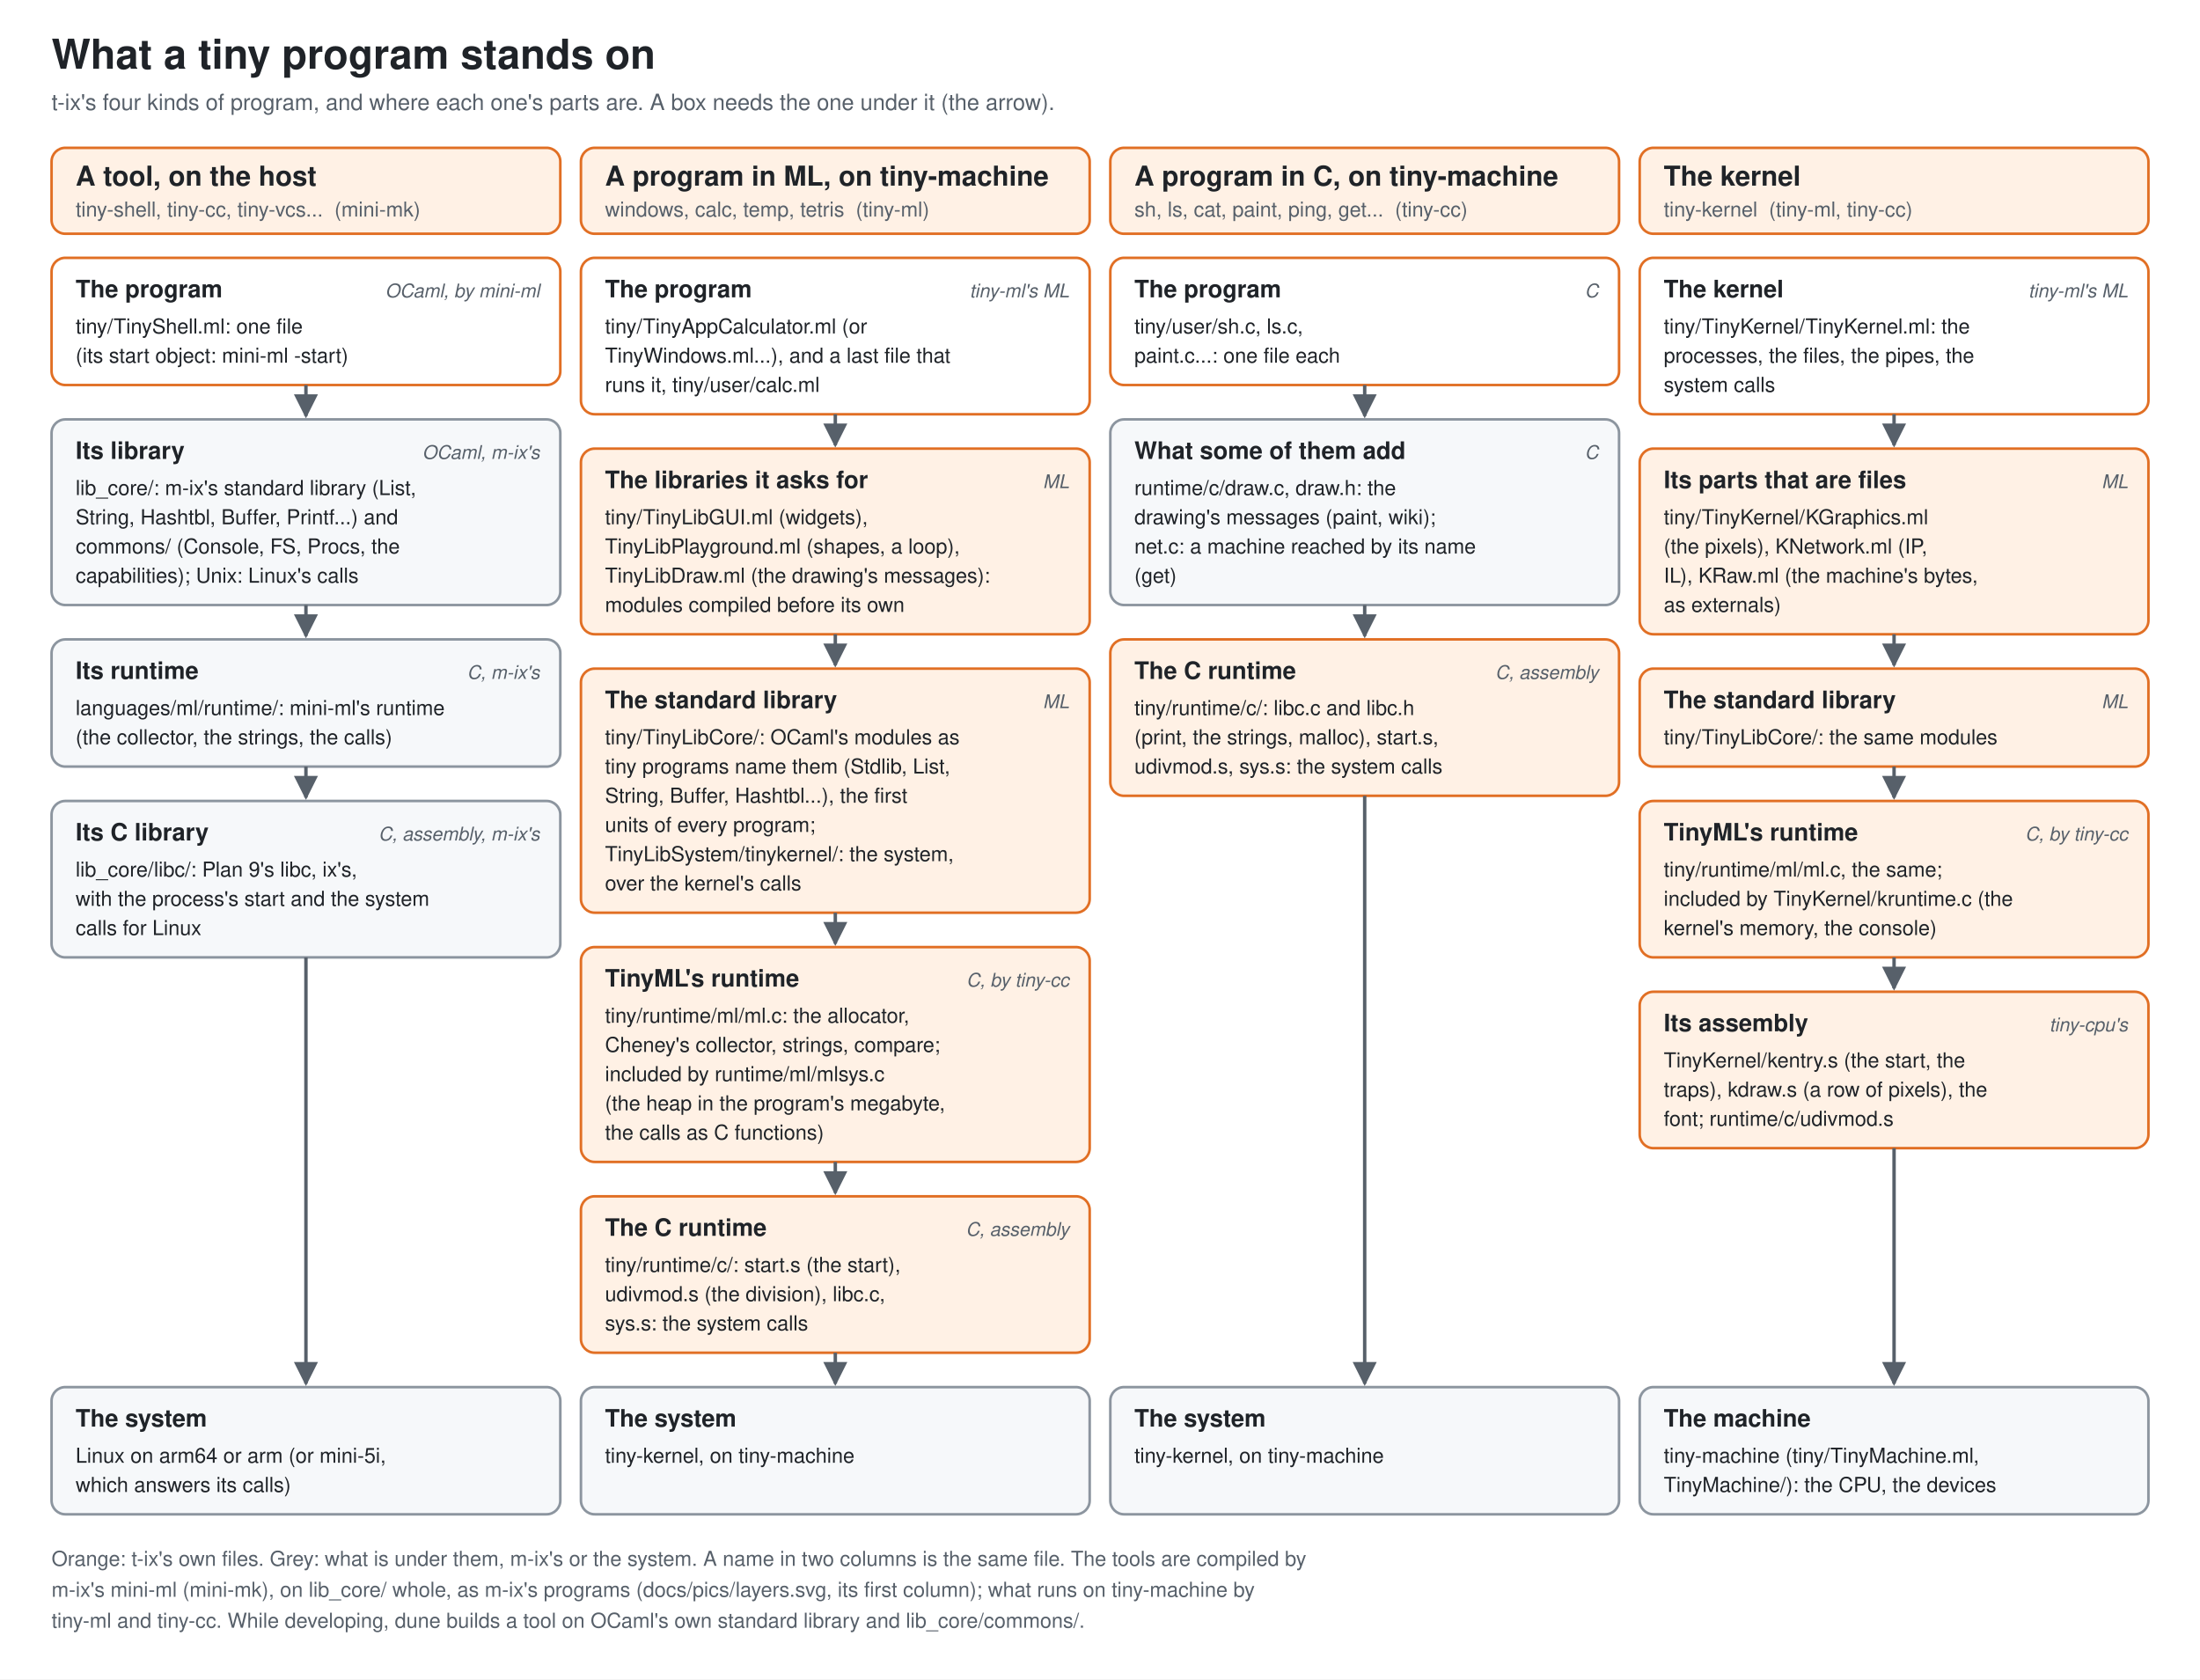
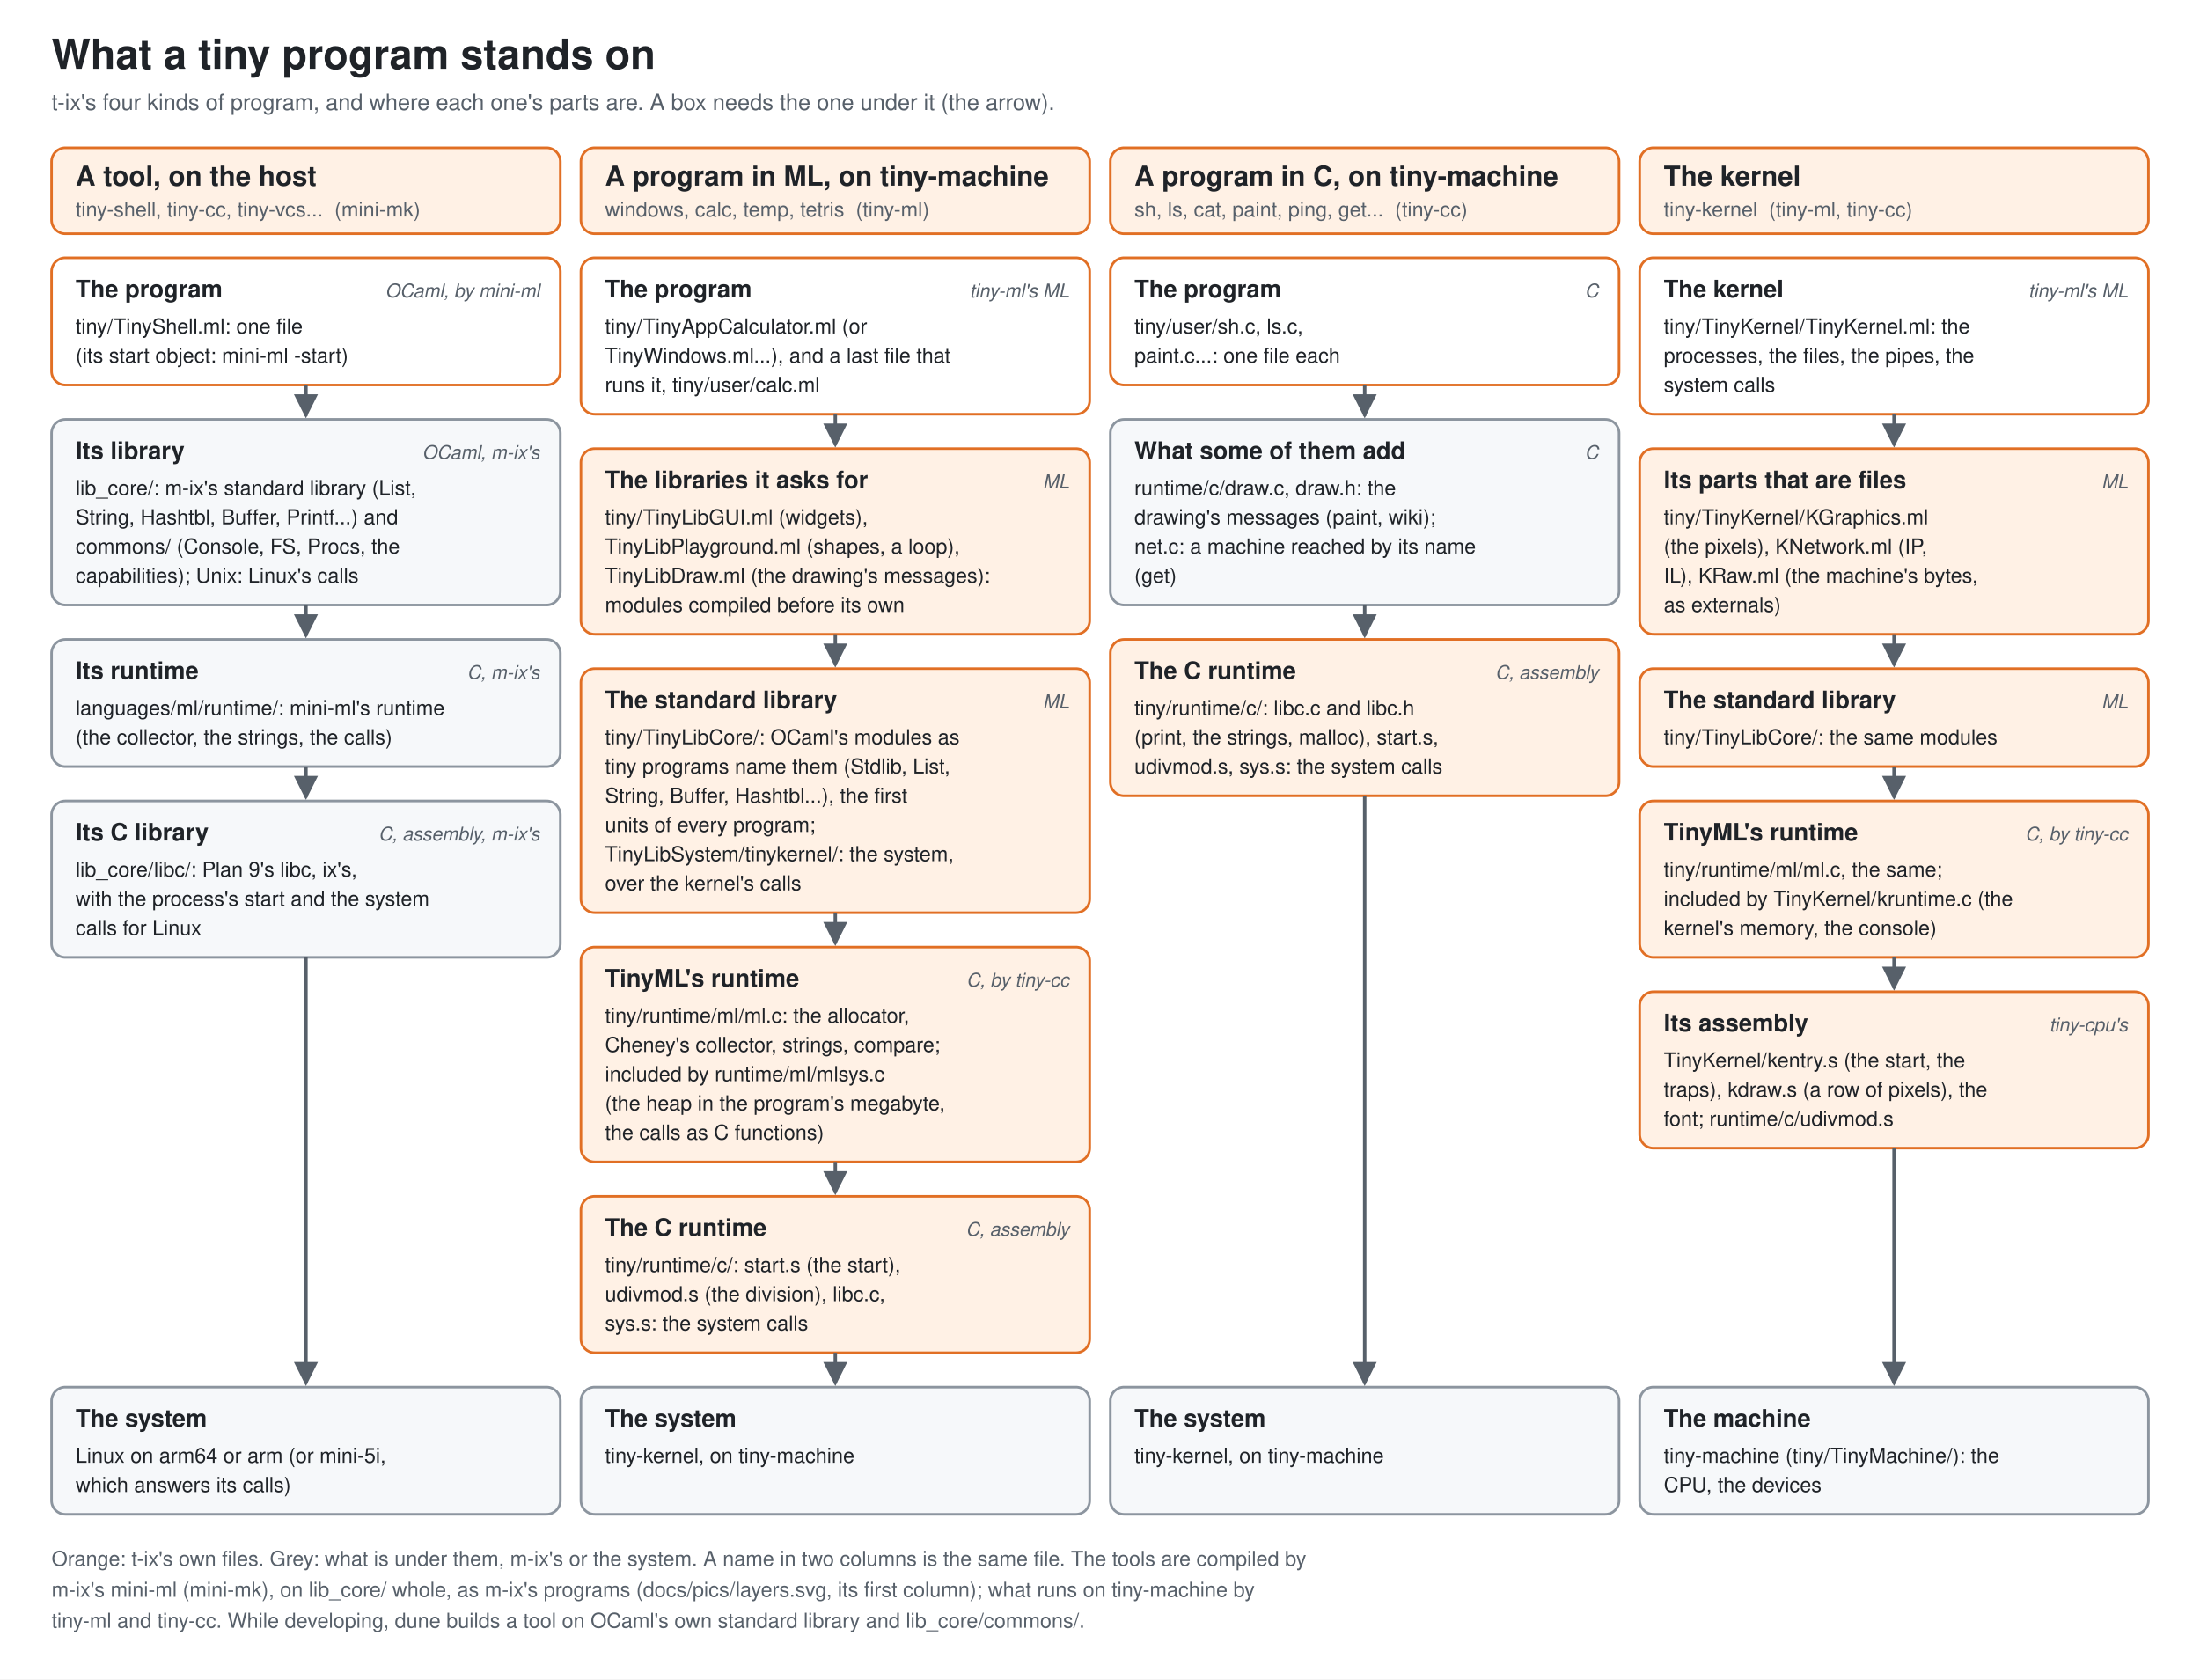
<svg xmlns="http://www.w3.org/2000/svg" viewBox="0 0 1280 977" width="1280" height="977" font-family="-apple-system, BlinkMacSystemFont, 'Segoe UI', Helvetica, Arial, sans-serif">
  <defs>
    <marker id="a" viewBox="0 0 10 10" refX="9" refY="5" markerWidth="7" markerHeight="7" orient="auto-start-reverse">
      <path d="M0 0L10 5L0 10z" fill="#57606a" />
    </marker>
  </defs>
  <rect width="1280" height="977" fill="#ffffff" />
  <text x="30" y="40" font-size="24" font-weight="600" fill="#1f2328" text-anchor="start" xml:space="preserve">What a tiny program stands on</text>
  <text x="30" y="64" font-size="13" font-weight="normal" fill="#57606a" text-anchor="start" xml:space="preserve">t-ix's four kinds of program, and where each one's parts are. A box needs the one under it (the arrow).</text>
  <rect x="30" y="86" width="296" height="50" rx="8" fill="#fff1e5" stroke="#e16f24" stroke-width="1.5" />
  <text x="44" y="108" font-size="16" font-weight="600" fill="#1f2328" text-anchor="start" xml:space="preserve">A tool, on the host</text>
  <text x="44" y="126" font-size="12" font-weight="normal" fill="#57606a" text-anchor="start" xml:space="preserve">tiny-shell, tiny-cc, tiny-vcs...  (mini-mk)</text>
  <rect x="30" y="150" width="296" height="74" rx="8" fill="#ffffff" stroke="#e16f24" stroke-width="1.5" />
  <text x="44" y="173" font-size="14" font-weight="600" fill="#1f2328" text-anchor="start" xml:space="preserve">The program</text>
  <text x="314" y="173" font-size="11" font-weight="normal" fill="#57606a" text-anchor="end" font-style="italic" xml:space="preserve">OCaml, by mini-ml</text>
  <text x="44" y="194" font-size="12" font-weight="normal" fill="#1f2328" text-anchor="start" xml:space="preserve">tiny/TinyShell.ml: one file</text>
  <text x="44" y="211" font-size="12" font-weight="normal" fill="#1f2328" text-anchor="start" xml:space="preserve">(its start object: mini-ml -start)</text>
  <line x1="178" y1="224" x2="178" y2="242" stroke="#57606a" stroke-width="2" marker-end="url(#a)" />
  <rect x="30" y="244" width="296" height="108" rx="8" fill="#f6f8fa" stroke="#8c959f" stroke-width="1.5" />
  <text x="44" y="267" font-size="14" font-weight="600" fill="#1f2328" text-anchor="start" xml:space="preserve">Its library</text>
  <text x="314" y="267" font-size="11" font-weight="normal" fill="#57606a" text-anchor="end" font-style="italic" xml:space="preserve">OCaml, m-ix's</text>
  <text x="44" y="288" font-size="12" font-weight="normal" fill="#1f2328" text-anchor="start" xml:space="preserve">lib_core/: m-ix's standard library (List,</text>
  <text x="44" y="305" font-size="12" font-weight="normal" fill="#1f2328" text-anchor="start" xml:space="preserve">String, Hashtbl, Buffer, Printf...) and</text>
  <text x="44" y="322" font-size="12" font-weight="normal" fill="#1f2328" text-anchor="start" xml:space="preserve">commons/ (Console, FS, Procs, the</text>
  <text x="44" y="339" font-size="12" font-weight="normal" fill="#1f2328" text-anchor="start" xml:space="preserve">capabilities); Unix: Linux's calls</text>
  <line x1="178" y1="352" x2="178" y2="370" stroke="#57606a" stroke-width="2" marker-end="url(#a)" />
  <rect x="30" y="372" width="296" height="74" rx="8" fill="#f6f8fa" stroke="#8c959f" stroke-width="1.5" />
  <text x="44" y="395" font-size="14" font-weight="600" fill="#1f2328" text-anchor="start" xml:space="preserve">Its runtime</text>
  <text x="314" y="395" font-size="11" font-weight="normal" fill="#57606a" text-anchor="end" font-style="italic" xml:space="preserve">C, m-ix's</text>
  <text x="44" y="416" font-size="12" font-weight="normal" fill="#1f2328" text-anchor="start" xml:space="preserve">languages/ml/runtime/: mini-ml's runtime</text>
  <text x="44" y="433" font-size="12" font-weight="normal" fill="#1f2328" text-anchor="start" xml:space="preserve">(the collector, the strings, the calls)</text>
  <line x1="178" y1="446" x2="178" y2="464" stroke="#57606a" stroke-width="2" marker-end="url(#a)" />
  <rect x="30" y="466" width="296" height="91" rx="8" fill="#f6f8fa" stroke="#8c959f" stroke-width="1.5" />
  <text x="44" y="489" font-size="14" font-weight="600" fill="#1f2328" text-anchor="start" xml:space="preserve">Its C library</text>
  <text x="314" y="489" font-size="11" font-weight="normal" fill="#57606a" text-anchor="end" font-style="italic" xml:space="preserve">C, assembly, m-ix's</text>
  <text x="44" y="510" font-size="12" font-weight="normal" fill="#1f2328" text-anchor="start" xml:space="preserve">lib_core/libc/: Plan 9's libc, ix's,</text>
  <text x="44" y="527" font-size="12" font-weight="normal" fill="#1f2328" text-anchor="start" xml:space="preserve">with the process's start and the system</text>
  <text x="44" y="544" font-size="12" font-weight="normal" fill="#1f2328" text-anchor="start" xml:space="preserve">calls for Linux</text>
  <line x1="178" y1="557" x2="178" y2="805" stroke="#57606a" stroke-width="2" marker-end="url(#a)" />
  <rect x="30" y="807" width="296" height="74" rx="8" fill="#f6f8fa" stroke="#8c959f" stroke-width="1.5" />
  <text x="44" y="830" font-size="14" font-weight="600" fill="#1f2328" text-anchor="start" xml:space="preserve">The system</text>
  <text x="44" y="851" font-size="12" font-weight="normal" fill="#1f2328" text-anchor="start" xml:space="preserve">Linux on arm64 or arm (or mini-5i,</text>
  <text x="44" y="868" font-size="12" font-weight="normal" fill="#1f2328" text-anchor="start" xml:space="preserve">which answers its calls)</text>
  <rect x="338" y="86" width="296" height="50" rx="8" fill="#fff1e5" stroke="#e16f24" stroke-width="1.5" />
  <text x="352" y="108" font-size="16" font-weight="600" fill="#1f2328" text-anchor="start" xml:space="preserve">A program in ML, on tiny-machine</text>
  <text x="352" y="126" font-size="12" font-weight="normal" fill="#57606a" text-anchor="start" xml:space="preserve">windows, calc, temp, tetris  (tiny-ml)</text>
  <rect x="338" y="150" width="296" height="91" rx="8" fill="#ffffff" stroke="#e16f24" stroke-width="1.5" />
  <text x="352" y="173" font-size="14" font-weight="600" fill="#1f2328" text-anchor="start" xml:space="preserve">The program</text>
  <text x="622" y="173" font-size="11" font-weight="normal" fill="#57606a" text-anchor="end" font-style="italic" xml:space="preserve">tiny-ml's ML</text>
  <text x="352" y="194" font-size="12" font-weight="normal" fill="#1f2328" text-anchor="start" xml:space="preserve">tiny/TinyAppCalculator.ml (or</text>
  <text x="352" y="211" font-size="12" font-weight="normal" fill="#1f2328" text-anchor="start" xml:space="preserve">TinyWindows.ml...), and a last file that</text>
  <text x="352" y="228" font-size="12" font-weight="normal" fill="#1f2328" text-anchor="start" xml:space="preserve">runs it, tiny/user/calc.ml</text>
  <line x1="486" y1="241" x2="486" y2="259" stroke="#57606a" stroke-width="2" marker-end="url(#a)" />
  <rect x="338" y="261" width="296" height="108" rx="8" fill="#fff1e5" stroke="#e16f24" stroke-width="1.5" />
  <text x="352" y="284" font-size="14" font-weight="600" fill="#1f2328" text-anchor="start" xml:space="preserve">The libraries it asks for</text>
  <text x="622" y="284" font-size="11" font-weight="normal" fill="#57606a" text-anchor="end" font-style="italic" xml:space="preserve">ML</text>
  <text x="352" y="305" font-size="12" font-weight="normal" fill="#1f2328" text-anchor="start" xml:space="preserve">tiny/TinyLibGUI.ml (widgets),</text>
  <text x="352" y="322" font-size="12" font-weight="normal" fill="#1f2328" text-anchor="start" xml:space="preserve">TinyLibPlayground.ml (shapes, a loop),</text>
  <text x="352" y="339" font-size="12" font-weight="normal" fill="#1f2328" text-anchor="start" xml:space="preserve">TinyLibDraw.ml (the drawing's messages):</text>
  <text x="352" y="356" font-size="12" font-weight="normal" fill="#1f2328" text-anchor="start" xml:space="preserve">modules compiled before its own</text>
  <line x1="486" y1="369" x2="486" y2="387" stroke="#57606a" stroke-width="2" marker-end="url(#a)" />
  <rect x="338" y="389" width="296" height="142" rx="8" fill="#fff1e5" stroke="#e16f24" stroke-width="1.5" />
  <text x="352" y="412" font-size="14" font-weight="600" fill="#1f2328" text-anchor="start" xml:space="preserve">The standard library</text>
  <text x="622" y="412" font-size="11" font-weight="normal" fill="#57606a" text-anchor="end" font-style="italic" xml:space="preserve">ML</text>
  <text x="352" y="433" font-size="12" font-weight="normal" fill="#1f2328" text-anchor="start" xml:space="preserve">tiny/TinyLibCore/: OCaml's modules as</text>
  <text x="352" y="450" font-size="12" font-weight="normal" fill="#1f2328" text-anchor="start" xml:space="preserve">tiny programs name them (Stdlib, List,</text>
  <text x="352" y="467" font-size="12" font-weight="normal" fill="#1f2328" text-anchor="start" xml:space="preserve">String, Buffer, Hashtbl...), the first</text>
  <text x="352" y="484" font-size="12" font-weight="normal" fill="#1f2328" text-anchor="start" xml:space="preserve">units of every program;</text>
  <text x="352" y="501" font-size="12" font-weight="normal" fill="#1f2328" text-anchor="start" xml:space="preserve">TinyLibSystem/tinykernel/: the system,</text>
  <text x="352" y="518" font-size="12" font-weight="normal" fill="#1f2328" text-anchor="start" xml:space="preserve">over the kernel's calls</text>
  <line x1="486" y1="531" x2="486" y2="549" stroke="#57606a" stroke-width="2" marker-end="url(#a)" />
  <rect x="338" y="551" width="296" height="125" rx="8" fill="#fff1e5" stroke="#e16f24" stroke-width="1.5" />
  <text x="352" y="574" font-size="14" font-weight="600" fill="#1f2328" text-anchor="start" xml:space="preserve">TinyML's runtime</text>
  <text x="622" y="574" font-size="11" font-weight="normal" fill="#57606a" text-anchor="end" font-style="italic" xml:space="preserve">C, by tiny-cc</text>
  <text x="352" y="595" font-size="12" font-weight="normal" fill="#1f2328" text-anchor="start" xml:space="preserve">tiny/runtime/ml/ml.c: the allocator,</text>
  <text x="352" y="612" font-size="12" font-weight="normal" fill="#1f2328" text-anchor="start" xml:space="preserve">Cheney's collector, strings, compare;</text>
  <text x="352" y="629" font-size="12" font-weight="normal" fill="#1f2328" text-anchor="start" xml:space="preserve">included by runtime/ml/mlsys.c</text>
  <text x="352" y="646" font-size="12" font-weight="normal" fill="#1f2328" text-anchor="start" xml:space="preserve">(the heap in the program's megabyte,</text>
  <text x="352" y="663" font-size="12" font-weight="normal" fill="#1f2328" text-anchor="start" xml:space="preserve">the calls as C functions)</text>
  <line x1="486" y1="676" x2="486" y2="694" stroke="#57606a" stroke-width="2" marker-end="url(#a)" />
  <rect x="338" y="696" width="296" height="91" rx="8" fill="#fff1e5" stroke="#e16f24" stroke-width="1.5" />
  <text x="352" y="719" font-size="14" font-weight="600" fill="#1f2328" text-anchor="start" xml:space="preserve">The C runtime</text>
  <text x="622" y="719" font-size="11" font-weight="normal" fill="#57606a" text-anchor="end" font-style="italic" xml:space="preserve">C, assembly</text>
  <text x="352" y="740" font-size="12" font-weight="normal" fill="#1f2328" text-anchor="start" xml:space="preserve">tiny/runtime/c/: start.s (the start),</text>
  <text x="352" y="757" font-size="12" font-weight="normal" fill="#1f2328" text-anchor="start" xml:space="preserve">udivmod.s (the division), libc.c,</text>
  <text x="352" y="774" font-size="12" font-weight="normal" fill="#1f2328" text-anchor="start" xml:space="preserve">sys.s: the system calls</text>
  <line x1="486" y1="787" x2="486" y2="805" stroke="#57606a" stroke-width="2" marker-end="url(#a)" />
  <rect x="338" y="807" width="296" height="74" rx="8" fill="#f6f8fa" stroke="#8c959f" stroke-width="1.5" />
  <text x="352" y="830" font-size="14" font-weight="600" fill="#1f2328" text-anchor="start" xml:space="preserve">The system</text>
  <text x="352" y="851" font-size="12" font-weight="normal" fill="#1f2328" text-anchor="start" xml:space="preserve">tiny-kernel, on tiny-machine</text>
  <rect x="646" y="86" width="296" height="50" rx="8" fill="#fff1e5" stroke="#e16f24" stroke-width="1.5" />
  <text x="660" y="108" font-size="16" font-weight="600" fill="#1f2328" text-anchor="start" xml:space="preserve">A program in C, on tiny-machine</text>
  <text x="660" y="126" font-size="12" font-weight="normal" fill="#57606a" text-anchor="start" xml:space="preserve">sh, ls, cat, paint, ping, get...  (tiny-cc)</text>
  <rect x="646" y="150" width="296" height="74" rx="8" fill="#ffffff" stroke="#e16f24" stroke-width="1.5" />
  <text x="660" y="173" font-size="14" font-weight="600" fill="#1f2328" text-anchor="start" xml:space="preserve">The program</text>
  <text x="930" y="173" font-size="11" font-weight="normal" fill="#57606a" text-anchor="end" font-style="italic" xml:space="preserve">C</text>
  <text x="660" y="194" font-size="12" font-weight="normal" fill="#1f2328" text-anchor="start" xml:space="preserve">tiny/user/sh.c, ls.c,</text>
  <text x="660" y="211" font-size="12" font-weight="normal" fill="#1f2328" text-anchor="start" xml:space="preserve">paint.c...: one file each</text>
  <line x1="794" y1="224" x2="794" y2="242" stroke="#57606a" stroke-width="2" marker-end="url(#a)" />
  <rect x="646" y="244" width="296" height="108" rx="8" fill="#f6f8fa" stroke="#8c959f" stroke-width="1.5" />
  <text x="660" y="267" font-size="14" font-weight="600" fill="#1f2328" text-anchor="start" xml:space="preserve">What some of them add</text>
  <text x="930" y="267" font-size="11" font-weight="normal" fill="#57606a" text-anchor="end" font-style="italic" xml:space="preserve">C</text>
  <text x="660" y="288" font-size="12" font-weight="normal" fill="#1f2328" text-anchor="start" xml:space="preserve">runtime/c/draw.c, draw.h: the</text>
  <text x="660" y="305" font-size="12" font-weight="normal" fill="#1f2328" text-anchor="start" xml:space="preserve">drawing's messages (paint, wiki);</text>
  <text x="660" y="322" font-size="12" font-weight="normal" fill="#1f2328" text-anchor="start" xml:space="preserve">net.c: a machine reached by its name</text>
  <text x="660" y="339" font-size="12" font-weight="normal" fill="#1f2328" text-anchor="start" xml:space="preserve">(get)</text>
  <line x1="794" y1="352" x2="794" y2="370" stroke="#57606a" stroke-width="2" marker-end="url(#a)" />
  <rect x="646" y="372" width="296" height="91" rx="8" fill="#fff1e5" stroke="#e16f24" stroke-width="1.5" />
  <text x="660" y="395" font-size="14" font-weight="600" fill="#1f2328" text-anchor="start" xml:space="preserve">The C runtime</text>
  <text x="930" y="395" font-size="11" font-weight="normal" fill="#57606a" text-anchor="end" font-style="italic" xml:space="preserve">C, assembly</text>
  <text x="660" y="416" font-size="12" font-weight="normal" fill="#1f2328" text-anchor="start" xml:space="preserve">tiny/runtime/c/: libc.c and libc.h</text>
  <text x="660" y="433" font-size="12" font-weight="normal" fill="#1f2328" text-anchor="start" xml:space="preserve">(print, the strings, malloc), start.s,</text>
  <text x="660" y="450" font-size="12" font-weight="normal" fill="#1f2328" text-anchor="start" xml:space="preserve">udivmod.s, sys.s: the system calls</text>
  <line x1="794" y1="463" x2="794" y2="805" stroke="#57606a" stroke-width="2" marker-end="url(#a)" />
  <rect x="646" y="807" width="296" height="74" rx="8" fill="#f6f8fa" stroke="#8c959f" stroke-width="1.5" />
  <text x="660" y="830" font-size="14" font-weight="600" fill="#1f2328" text-anchor="start" xml:space="preserve">The system</text>
  <text x="660" y="851" font-size="12" font-weight="normal" fill="#1f2328" text-anchor="start" xml:space="preserve">tiny-kernel, on tiny-machine</text>
  <rect x="954" y="86" width="296" height="50" rx="8" fill="#fff1e5" stroke="#e16f24" stroke-width="1.5" />
  <text x="968" y="108" font-size="16" font-weight="600" fill="#1f2328" text-anchor="start" xml:space="preserve">The kernel</text>
  <text x="968" y="126" font-size="12" font-weight="normal" fill="#57606a" text-anchor="start" xml:space="preserve">tiny-kernel  (tiny-ml, tiny-cc)</text>
  <rect x="954" y="150" width="296" height="91" rx="8" fill="#ffffff" stroke="#e16f24" stroke-width="1.5" />
  <text x="968" y="173" font-size="14" font-weight="600" fill="#1f2328" text-anchor="start" xml:space="preserve">The kernel</text>
  <text x="1238" y="173" font-size="11" font-weight="normal" fill="#57606a" text-anchor="end" font-style="italic" xml:space="preserve">tiny-ml's ML</text>
  <text x="968" y="194" font-size="12" font-weight="normal" fill="#1f2328" text-anchor="start" xml:space="preserve">tiny/TinyKernel/TinyKernel.ml: the</text>
  <text x="968" y="211" font-size="12" font-weight="normal" fill="#1f2328" text-anchor="start" xml:space="preserve">processes, the files, the pipes, the</text>
  <text x="968" y="228" font-size="12" font-weight="normal" fill="#1f2328" text-anchor="start" xml:space="preserve">system calls</text>
  <line x1="1102" y1="241" x2="1102" y2="259" stroke="#57606a" stroke-width="2" marker-end="url(#a)" />
  <rect x="954" y="261" width="296" height="108" rx="8" fill="#fff1e5" stroke="#e16f24" stroke-width="1.5" />
  <text x="968" y="284" font-size="14" font-weight="600" fill="#1f2328" text-anchor="start" xml:space="preserve">Its parts that are files</text>
  <text x="1238" y="284" font-size="11" font-weight="normal" fill="#57606a" text-anchor="end" font-style="italic" xml:space="preserve">ML</text>
  <text x="968" y="305" font-size="12" font-weight="normal" fill="#1f2328" text-anchor="start" xml:space="preserve">tiny/TinyKernel/KGraphics.ml</text>
  <text x="968" y="322" font-size="12" font-weight="normal" fill="#1f2328" text-anchor="start" xml:space="preserve">(the pixels), KNetwork.ml (IP,</text>
  <text x="968" y="339" font-size="12" font-weight="normal" fill="#1f2328" text-anchor="start" xml:space="preserve">IL), KRaw.ml (the machine's bytes,</text>
  <text x="968" y="356" font-size="12" font-weight="normal" fill="#1f2328" text-anchor="start" xml:space="preserve">as externals)</text>
  <line x1="1102" y1="369" x2="1102" y2="387" stroke="#57606a" stroke-width="2" marker-end="url(#a)" />
  <rect x="954" y="389" width="296" height="57" rx="8" fill="#fff1e5" stroke="#e16f24" stroke-width="1.5" />
  <text x="968" y="412" font-size="14" font-weight="600" fill="#1f2328" text-anchor="start" xml:space="preserve">The standard library</text>
  <text x="1238" y="412" font-size="11" font-weight="normal" fill="#57606a" text-anchor="end" font-style="italic" xml:space="preserve">ML</text>
  <text x="968" y="433" font-size="12" font-weight="normal" fill="#1f2328" text-anchor="start" xml:space="preserve">tiny/TinyLibCore/: the same modules</text>
  <line x1="1102" y1="446" x2="1102" y2="464" stroke="#57606a" stroke-width="2" marker-end="url(#a)" />
  <rect x="954" y="466" width="296" height="91" rx="8" fill="#fff1e5" stroke="#e16f24" stroke-width="1.5" />
  <text x="968" y="489" font-size="14" font-weight="600" fill="#1f2328" text-anchor="start" xml:space="preserve">TinyML's runtime</text>
  <text x="1238" y="489" font-size="11" font-weight="normal" fill="#57606a" text-anchor="end" font-style="italic" xml:space="preserve">C, by tiny-cc</text>
  <text x="968" y="510" font-size="12" font-weight="normal" fill="#1f2328" text-anchor="start" xml:space="preserve">tiny/runtime/ml/ml.c, the same;</text>
  <text x="968" y="527" font-size="12" font-weight="normal" fill="#1f2328" text-anchor="start" xml:space="preserve">included by TinyKernel/kruntime.c (the</text>
  <text x="968" y="544" font-size="12" font-weight="normal" fill="#1f2328" text-anchor="start" xml:space="preserve">kernel's memory, the console)</text>
  <line x1="1102" y1="557" x2="1102" y2="575" stroke="#57606a" stroke-width="2" marker-end="url(#a)" />
  <rect x="954" y="577" width="296" height="91" rx="8" fill="#fff1e5" stroke="#e16f24" stroke-width="1.5" />
  <text x="968" y="600" font-size="14" font-weight="600" fill="#1f2328" text-anchor="start" xml:space="preserve">Its assembly</text>
  <text x="1238" y="600" font-size="11" font-weight="normal" fill="#57606a" text-anchor="end" font-style="italic" xml:space="preserve">tiny-cpu's</text>
  <text x="968" y="621" font-size="12" font-weight="normal" fill="#1f2328" text-anchor="start" xml:space="preserve">TinyKernel/kentry.s (the start, the</text>
  <text x="968" y="638" font-size="12" font-weight="normal" fill="#1f2328" text-anchor="start" xml:space="preserve">traps), kdraw.s (a row of pixels), the</text>
  <text x="968" y="655" font-size="12" font-weight="normal" fill="#1f2328" text-anchor="start" xml:space="preserve">font; runtime/c/udivmod.s</text>
  <line x1="1102" y1="668" x2="1102" y2="805" stroke="#57606a" stroke-width="2" marker-end="url(#a)" />
  <rect x="954" y="807" width="296" height="74" rx="8" fill="#f6f8fa" stroke="#8c959f" stroke-width="1.5" />
  <text x="968" y="830" font-size="14" font-weight="600" fill="#1f2328" text-anchor="start" xml:space="preserve">The machine</text>
-   <text x="968" y="851" font-size="12" font-weight="normal" fill="#1f2328" text-anchor="start" xml:space="preserve">tiny-machine (tiny/TinyMachine.ml,</text>
-   <text x="968" y="868" font-size="12" font-weight="normal" fill="#1f2328" text-anchor="start" xml:space="preserve">TinyMachine/): the CPU, the devices</text>
+   <text x="968" y="851" font-size="12" font-weight="normal" fill="#1f2328" text-anchor="start" xml:space="preserve">tiny-machine (tiny/TinyMachine/): the</text>
+   <text x="968" y="868" font-size="12" font-weight="normal" fill="#1f2328" text-anchor="start" xml:space="preserve">CPU, the devices</text>
  <text x="30" y="911" font-size="12" font-weight="normal" fill="#57606a" text-anchor="start" xml:space="preserve">Orange: t-ix's own files. Grey: what is under them, m-ix's or the system. A name in two columns is the same file. The tools are compiled by</text>
  <text x="30" y="929" font-size="12" font-weight="normal" fill="#57606a" text-anchor="start" xml:space="preserve">m-ix's mini-ml (mini-mk), on lib_core/ whole, as m-ix's programs (docs/pics/layers.svg, its first column); what runs on tiny-machine by</text>
  <text x="30" y="947" font-size="12" font-weight="normal" fill="#57606a" text-anchor="start" xml:space="preserve">tiny-ml and tiny-cc. While developing, dune builds a tool on OCaml's own standard library and lib_core/commons/.</text>
</svg>
